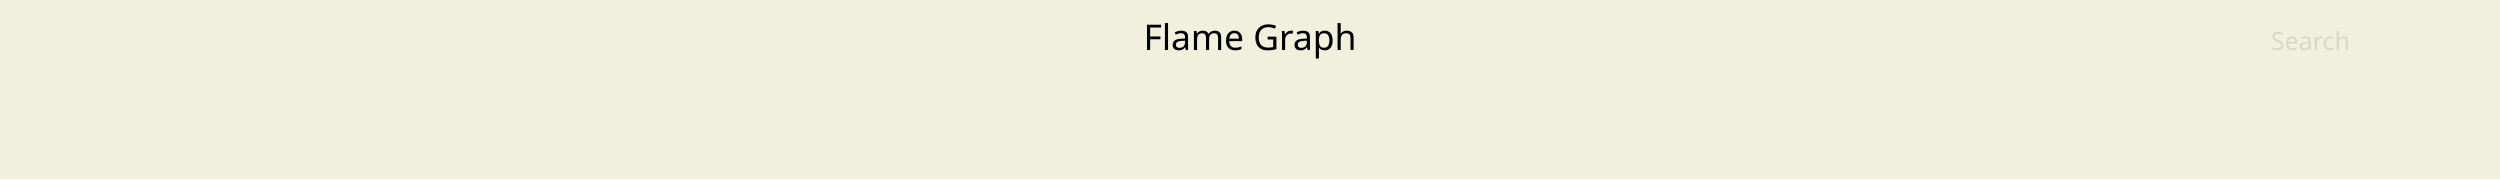
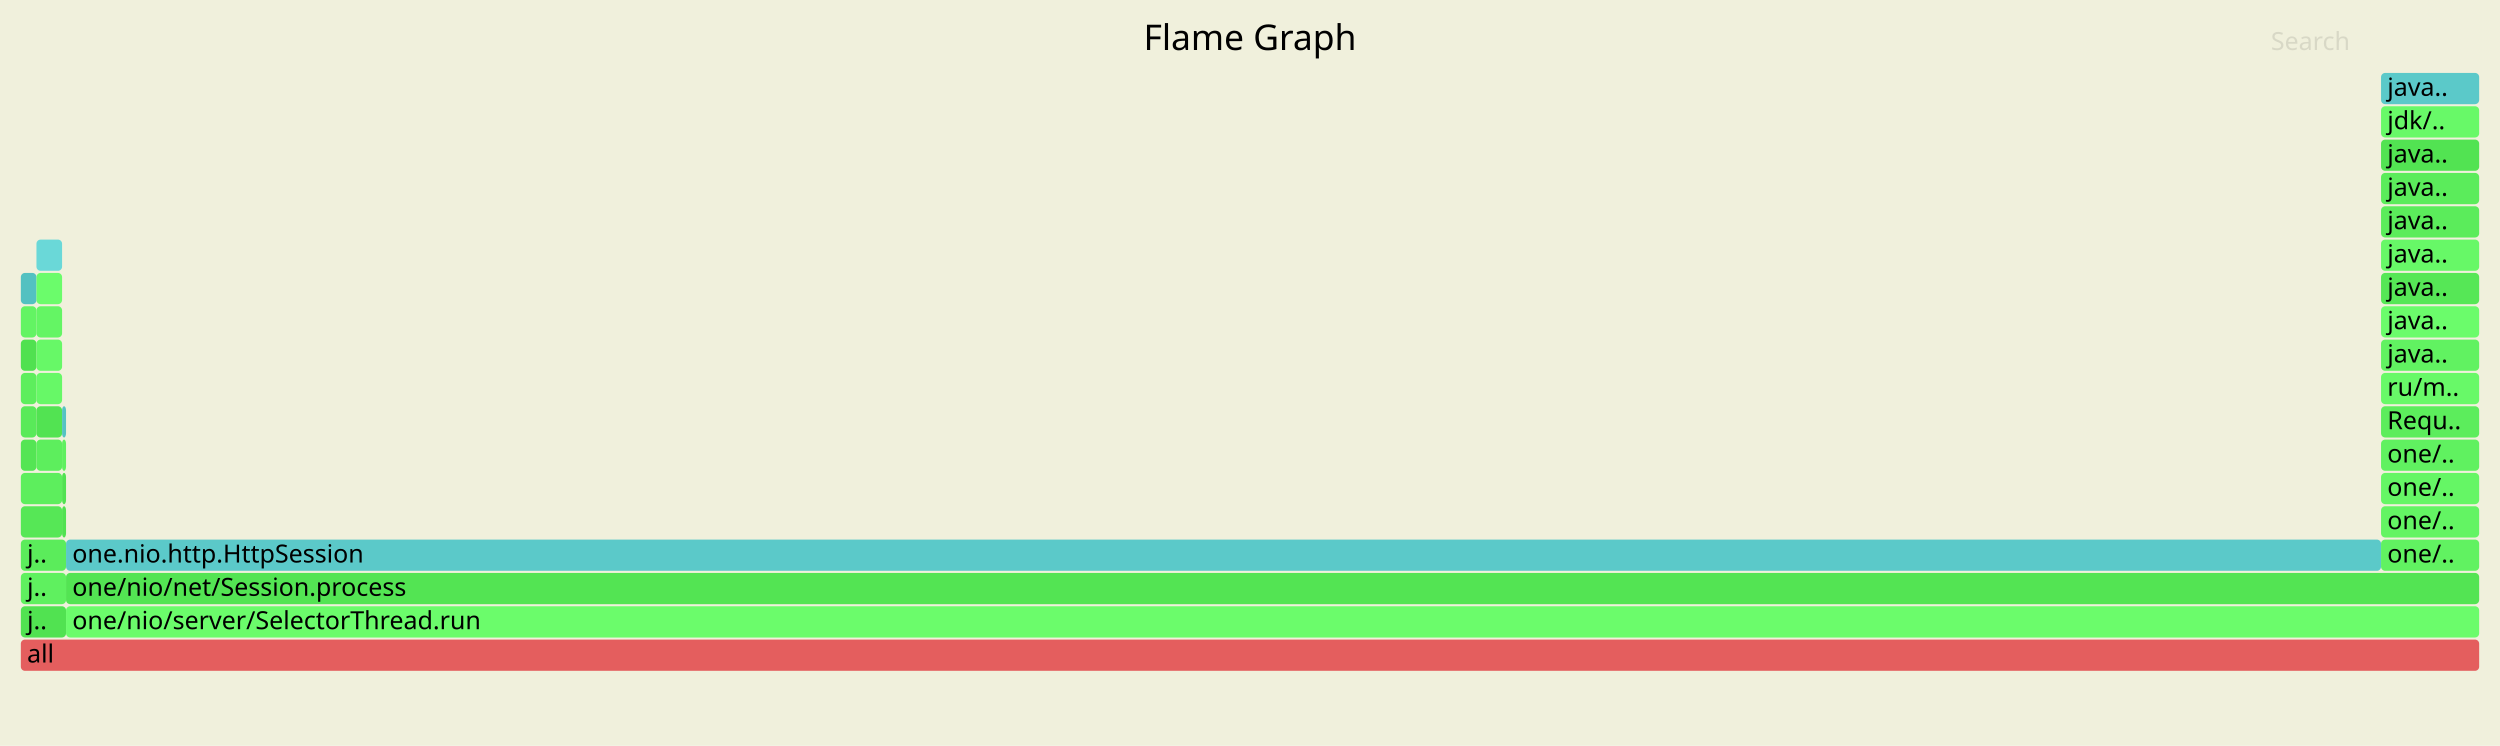
- <svg xmlns="http://www.w3.org/2000/svg" version="1.1" width="1200" height="86" viewBox="0 0 1200 86">
+ <svg xmlns="http://www.w3.org/2000/svg" version="1.1" width="1200" height="358" viewBox="0 0 1200 358">
  <style type="text/css">
	text { font-family:Verdana; font-size:12px; fill:rgb(0,0,0); }
	#search { opacity:0.1; cursor:pointer; }
	#search:hover, #search.show { opacity:1; }
	#subtitle { text-anchor:middle; font-color:rgb(160,160,160); }
	#title { text-anchor:middle; font-size:17px}
	#unzoom { cursor:pointer; }
	#frames &gt; *:hover { stroke:black; stroke-width:0.5; cursor:pointer; }
	.hide { display:none; }
	.parent { opacity:0.5; }
</style>
  <rect x="0" y="0" width="100%" height="100%" fill="rgb(240,240,220)" />
  <text id="title" x="600" y="24">Flame Graph</text>
-   <text id="details" x="10" y="69"> </text>
+   <text id="details" x="10" y="341"> </text>
  <text id="unzoom" x="10" y="24" class="hide">Reset Zoom</text>
  <text id="search" x="1090" y="24">Search</text>
-   <text id="matched" x="1090" y="69"> </text>
+   <text id="matched" x="1090" y="341"> </text>
  <g id="frames">
- </g>
+     <g>
+       <rect x="10.0" y="307.0" width="1180.0" height="15" fill="#e45e5e" rx="2" ry="2" />
+       <text x="13.0" y="318.0">all</text>
+     </g>
+     <g>
+       <rect x="10.0" y="291.0" width="21.7" height="15" fill="#51e251" rx="2" ry="2" />
+       <text x="13.0" y="302.0">j..</text>
+     </g>
+     <g>
+       <rect x="10.0" y="275.0" width="21.7" height="15" fill="#5ff05f" rx="2" ry="2" />
+       <text x="13.0" y="286.0">j..</text>
+     </g>
+     <g>
+       <rect x="10.0" y="259.0" width="21.7" height="15" fill="#5bec5b" rx="2" ry="2" />
+       <text x="13.0" y="270.0">j..</text>
+     </g>
+     <g>
+       <rect x="10.0" y="243.0" width="19.8" height="15" fill="#56e756" rx="2" ry="2" />
+       <text x="13.0" y="254.0" />
+     </g>
+     <g>
+       <rect x="10.0" y="227.0" width="19.8" height="15" fill="#5dee5d" rx="2" ry="2" />
+       <text x="13.0" y="238.0" />
+     </g>
+     <g>
+       <rect x="10.0" y="211.0" width="7.5" height="15" fill="#54e554" rx="2" ry="2" />
+       <text x="13.0" y="222.0" />
+     </g>
+     <g>
+       <rect x="10.0" y="195.0" width="7.5" height="15" fill="#59ea59" rx="2" ry="2" />
+       <text x="13.0" y="206.0" />
+     </g>
+     <g>
+       <rect x="10.0" y="179.0" width="7.5" height="15" fill="#5dee5d" rx="2" ry="2" />
+       <text x="13.0" y="190.0" />
+     </g>
+     <g>
+       <rect x="10.0" y="163.0" width="7.5" height="15" fill="#50e150" rx="2" ry="2" />
+       <text x="13.0" y="174.0" />
+     </g>
+     <g>
+       <rect x="10.0" y="147.0" width="7.5" height="15" fill="#63f463" rx="2" ry="2" />
+       <text x="13.0" y="158.0" />
+     </g>
+     <g>
+       <rect x="10.0" y="131.0" width="7.5" height="15" fill="#53c1c1" rx="2" ry="2" />
+       <text x="13.0" y="142.0" />
+     </g>
+     <g>
+       <rect x="17.5" y="211.0" width="12.3" height="15" fill="#5dee5d" rx="2" ry="2" />
+       <text x="20.5" y="222.0" />
+     </g>
+     <g>
+       <rect x="17.5" y="195.0" width="12.3" height="15" fill="#52e352" rx="2" ry="2" />
+       <text x="20.5" y="206.0" />
+     </g>
+     <g>
+       <rect x="17.5" y="179.0" width="12.3" height="15" fill="#67f867" rx="2" ry="2" />
+       <text x="20.5" y="190.0" />
+     </g>
+     <g>
+       <rect x="17.5" y="163.0" width="12.3" height="15" fill="#67f867" rx="2" ry="2" />
+       <text x="20.5" y="174.0" />
+     </g>
+     <g>
+       <rect x="17.5" y="147.0" width="12.3" height="15" fill="#64f564" rx="2" ry="2" />
+       <text x="20.5" y="158.0" />
+     </g>
+     <g>
+       <rect x="17.5" y="131.0" width="12.3" height="15" fill="#6bfc6b" rx="2" ry="2" />
+       <text x="20.5" y="142.0" />
+     </g>
+     <g>
+       <rect x="17.5" y="115.0" width="12.3" height="15" fill="#6ad8d8" rx="2" ry="2" />
+       <text x="20.5" y="126.0" />
+     </g>
+     <g>
+       <rect x="29.8" y="243.0" width="1.9" height="15" fill="#51e251" rx="2" ry="2" />
+       <text x="32.8" y="254.0" />
+     </g>
+     <g>
+       <rect x="29.8" y="227.0" width="1.9" height="15" fill="#51e251" rx="2" ry="2" />
+       <text x="32.8" y="238.0" />
+     </g>
+     <g>
+       <rect x="29.8" y="211.0" width="1.9" height="15" fill="#5ff05f" rx="2" ry="2" />
+       <text x="32.8" y="222.0" />
+     </g>
+     <g>
+       <rect x="29.8" y="195.0" width="1.9" height="15" fill="#55c3c3" rx="2" ry="2" />
+       <text x="32.8" y="206.0" />
+     </g>
+     <g>
+       <rect x="31.7" y="291.0" width="1158.3" height="15" fill="#6bfc6b" rx="2" ry="2" />
+       <text x="34.7" y="302.0">one/nio/server/SelectorThread.run</text>
+     </g>
+     <g>
+       <rect x="31.7" y="275.0" width="1158.3" height="15" fill="#53e453" rx="2" ry="2" />
+       <text x="34.7" y="286.0">one/nio/net/Session.process</text>
+     </g>
+     <g>
+       <rect x="31.7" y="259.0" width="1111.2" height="15" fill="#5bc9c9" rx="2" ry="2" />
+       <text x="34.7" y="270.0">one.nio.http.HttpSession</text>
+     </g>
+     <g>
+       <rect x="1142.9" y="259.0" width="47.1" height="15" fill="#61f261" rx="2" ry="2" />
+       <text x="1145.9" y="270.0">one/..</text>
+     </g>
+     <g>
+       <rect x="1142.9" y="243.0" width="47.1" height="15" fill="#63f463" rx="2" ry="2" />
+       <text x="1145.9" y="254.0">one/..</text>
+     </g>
+     <g>
+       <rect x="1142.9" y="227.0" width="47.1" height="15" fill="#65f665" rx="2" ry="2" />
+       <text x="1145.9" y="238.0">one/..</text>
+     </g>
+     <g>
+       <rect x="1142.9" y="211.0" width="47.1" height="15" fill="#60f160" rx="2" ry="2" />
+       <text x="1145.9" y="222.0">one/..</text>
+     </g>
+     <g>
+       <rect x="1142.9" y="195.0" width="47.1" height="15" fill="#5ced5c" rx="2" ry="2" />
+       <text x="1145.9" y="206.0">Requ..</text>
+     </g>
+     <g>
+       <rect x="1142.9" y="179.0" width="47.1" height="15" fill="#68f968" rx="2" ry="2" />
+       <text x="1145.9" y="190.0">ru/m..</text>
+     </g>
+     <g>
+       <rect x="1142.9" y="163.0" width="47.1" height="15" fill="#61f261" rx="2" ry="2" />
+       <text x="1145.9" y="174.0">java..</text>
+     </g>
+     <g>
+       <rect x="1142.9" y="147.0" width="47.1" height="15" fill="#6bfc6b" rx="2" ry="2" />
+       <text x="1145.9" y="158.0">java..</text>
+     </g>
+     <g>
+       <rect x="1142.9" y="131.0" width="47.1" height="15" fill="#56e756" rx="2" ry="2" />
+       <text x="1145.9" y="142.0">java..</text>
+     </g>
+     <g>
+       <rect x="1142.9" y="115.0" width="47.1" height="15" fill="#67f867" rx="2" ry="2" />
+       <text x="1145.9" y="126.0">java..</text>
+     </g>
+     <g>
+       <rect x="1142.9" y="99.0" width="47.1" height="15" fill="#5bec5b" rx="2" ry="2" />
+       <text x="1145.9" y="110.0">java..</text>
+     </g>
+     <g>
+       <rect x="1142.9" y="83.0" width="47.1" height="15" fill="#5bec5b" rx="2" ry="2" />
+       <text x="1145.9" y="94.0">java..</text>
+     </g>
+     <g>
+       <rect x="1142.9" y="67.0" width="47.1" height="15" fill="#52e352" rx="2" ry="2" />
+       <text x="1145.9" y="78.0">java..</text>
+     </g>
+     <g>
+       <rect x="1142.9" y="51.0" width="47.1" height="15" fill="#68f968" rx="2" ry="2" />
+       <text x="1145.9" y="62.0">jdk/..</text>
+     </g>
+     <g>
+       <rect x="1142.9" y="35.0" width="47.1" height="15" fill="#5bc9c9" rx="2" ry="2" />
+       <text x="1145.9" y="46.0">java..</text>
+     </g>
+   </g>
</svg>
